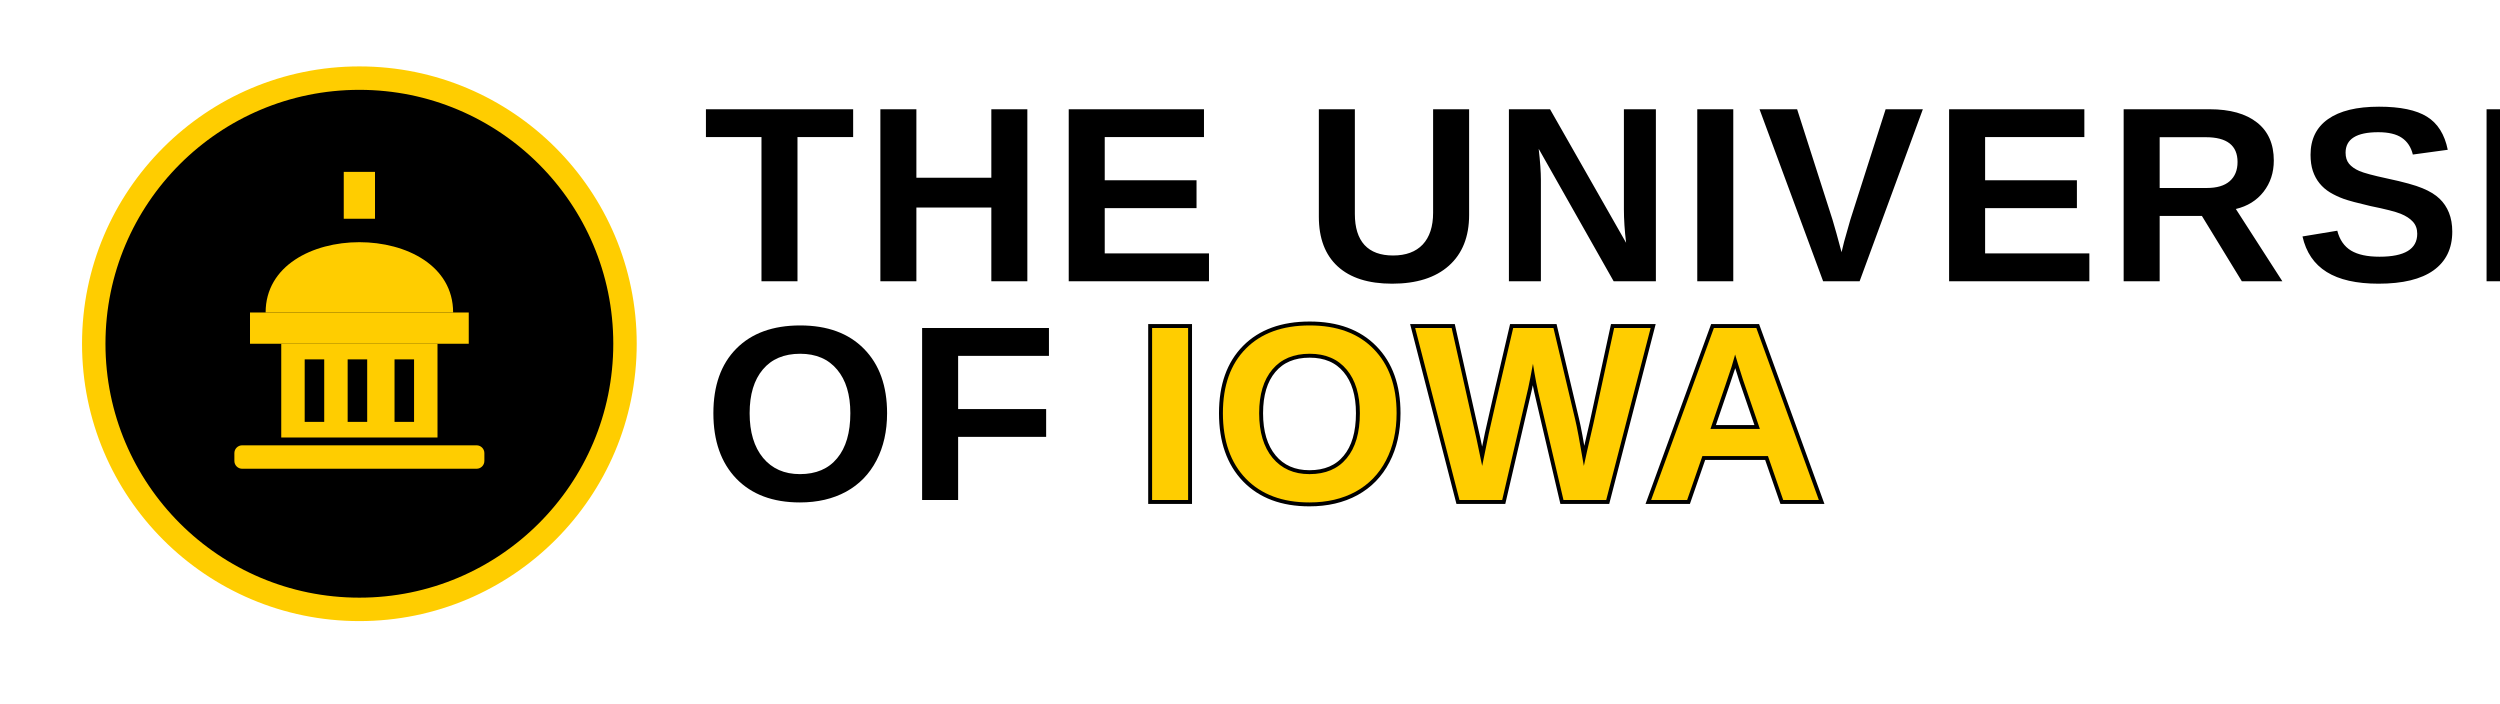
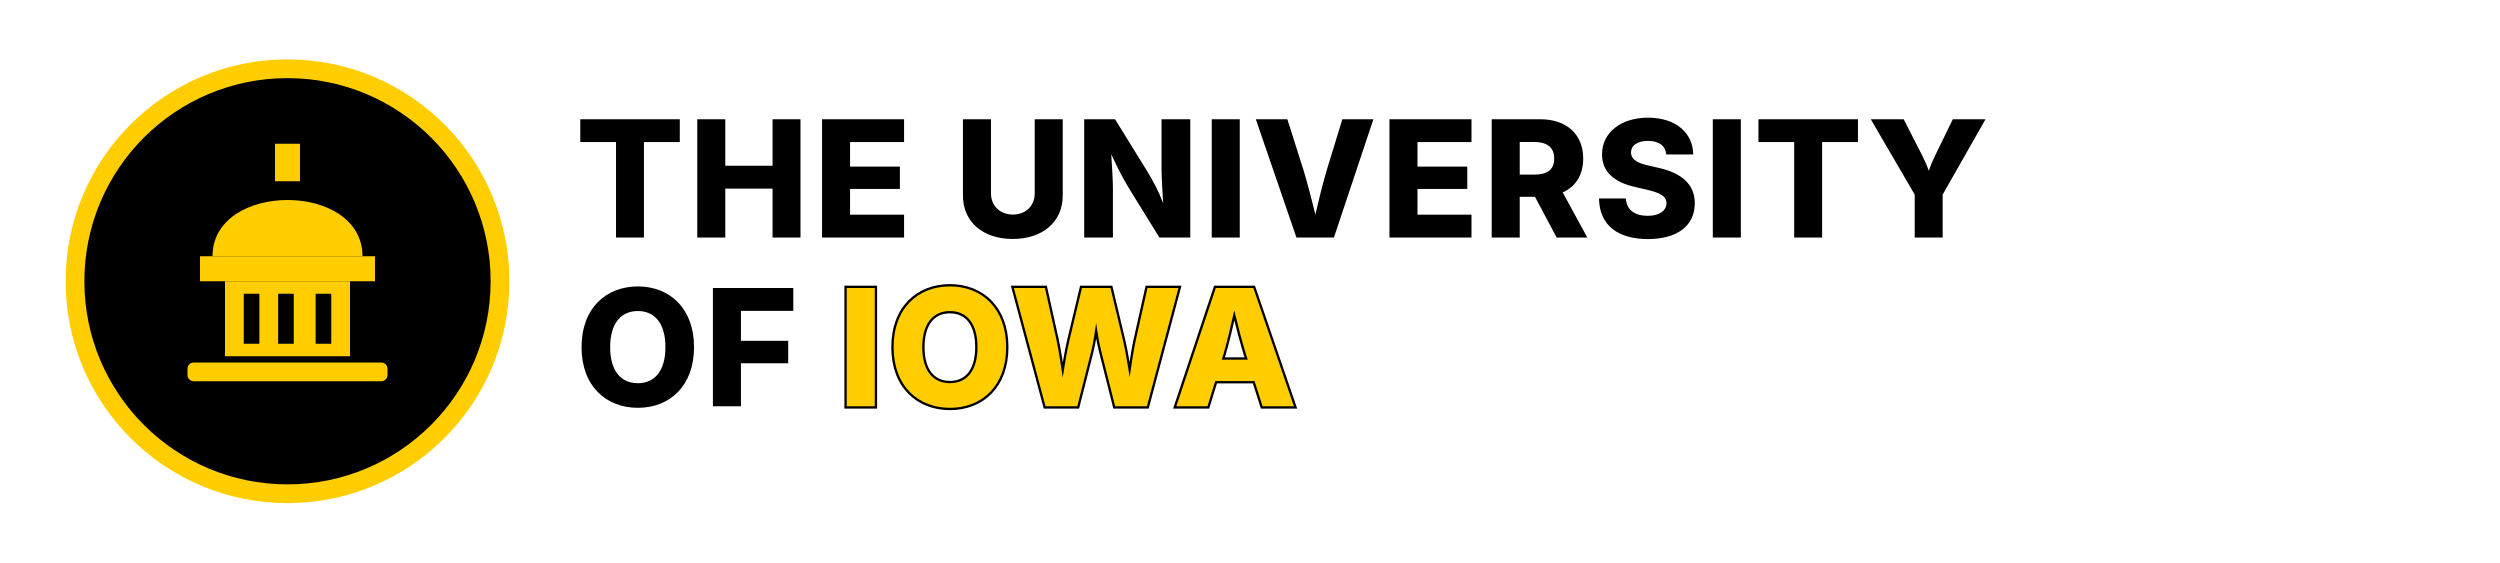
- <svg xmlns="http://www.w3.org/2000/svg" viewBox="0 0 320 90" width="320" height="90">
+ <svg xmlns="http://www.w3.org/2000/svg" viewBox="0 0 400 90" width="400" height="90">
  <defs>
    <style>
-       .ui-dome { fill: #FFCD00; stroke: #000000; stroke-width: 2; }
-       .ui-main { font-family: 'Helvetica Neue', Arial, sans-serif; font-weight: 900; font-size: 32px; fill: #000000; letter-spacing: 1px; }
-       .ui-sub { font-family: 'Georgia', serif; font-weight: 700; font-size: 15px; fill: #FFCD00; }
-       .ui-sec { font-family: 'Helvetica Neue', Arial, sans-serif; font-weight: 600; font-size: 12px; fill: #555555; letter-spacing: 1.5px; }
+       .ui-main { font-family: 'Inter', -apple-system, BlinkMacSystemFont, 'Segoe UI', Roboto, Helvetica, Arial, sans-serif; font-weight: 800; font-size: 26px; fill: #000000; letter-spacing: 0.5px; }
    </style>
  </defs>
-   <g transform="translate(10, 8)">
+   <g transform="translate(10, 9)">
    <circle cx="36" cy="36" r="34" fill="#000000" stroke="#FFCD00" stroke-width="3" />
    <path d="M26 48 L46 48 L46 36 L26 36 Z" fill="#FFCD00" />
    <path d="M22 36 L50 36 L50 32 L22 32 Z" fill="#FFCD00" />
    <path d="M24 32 C24 20 48 20 48 32 Z" fill="#FFCD00" />
    <rect x="34" y="14" width="4" height="6" fill="#FFCD00" />
    <rect x="29" y="38" width="2.5" height="8" fill="#000000" />
    <rect x="34.5" y="38" width="2.5" height="8" fill="#000000" />
    <rect x="40.5" y="38" width="2.5" height="8" fill="#000000" />
    <rect x="20" y="49" width="32" height="3" fill="#FFCD00" rx="1" />
  </g>
-   <g transform="translate(90, 36)">
+   <g transform="translate(92, 38)">
    <text class="ui-main" x="0" y="0">THE UNIVERSITY</text>
-     <text class="ui-main" x="0" y="28">OF <tspan fill="#FFCD00" stroke="#000" stroke-width="1" paint-order="stroke fill">IOWA</tspan>
+     <text class="ui-main" x="0" y="27">OF <tspan fill="#FFCD00" stroke="#000000" stroke-width="0.75" paint-order="stroke fill">IOWA</tspan>
    </text>
  </g>
</svg>
